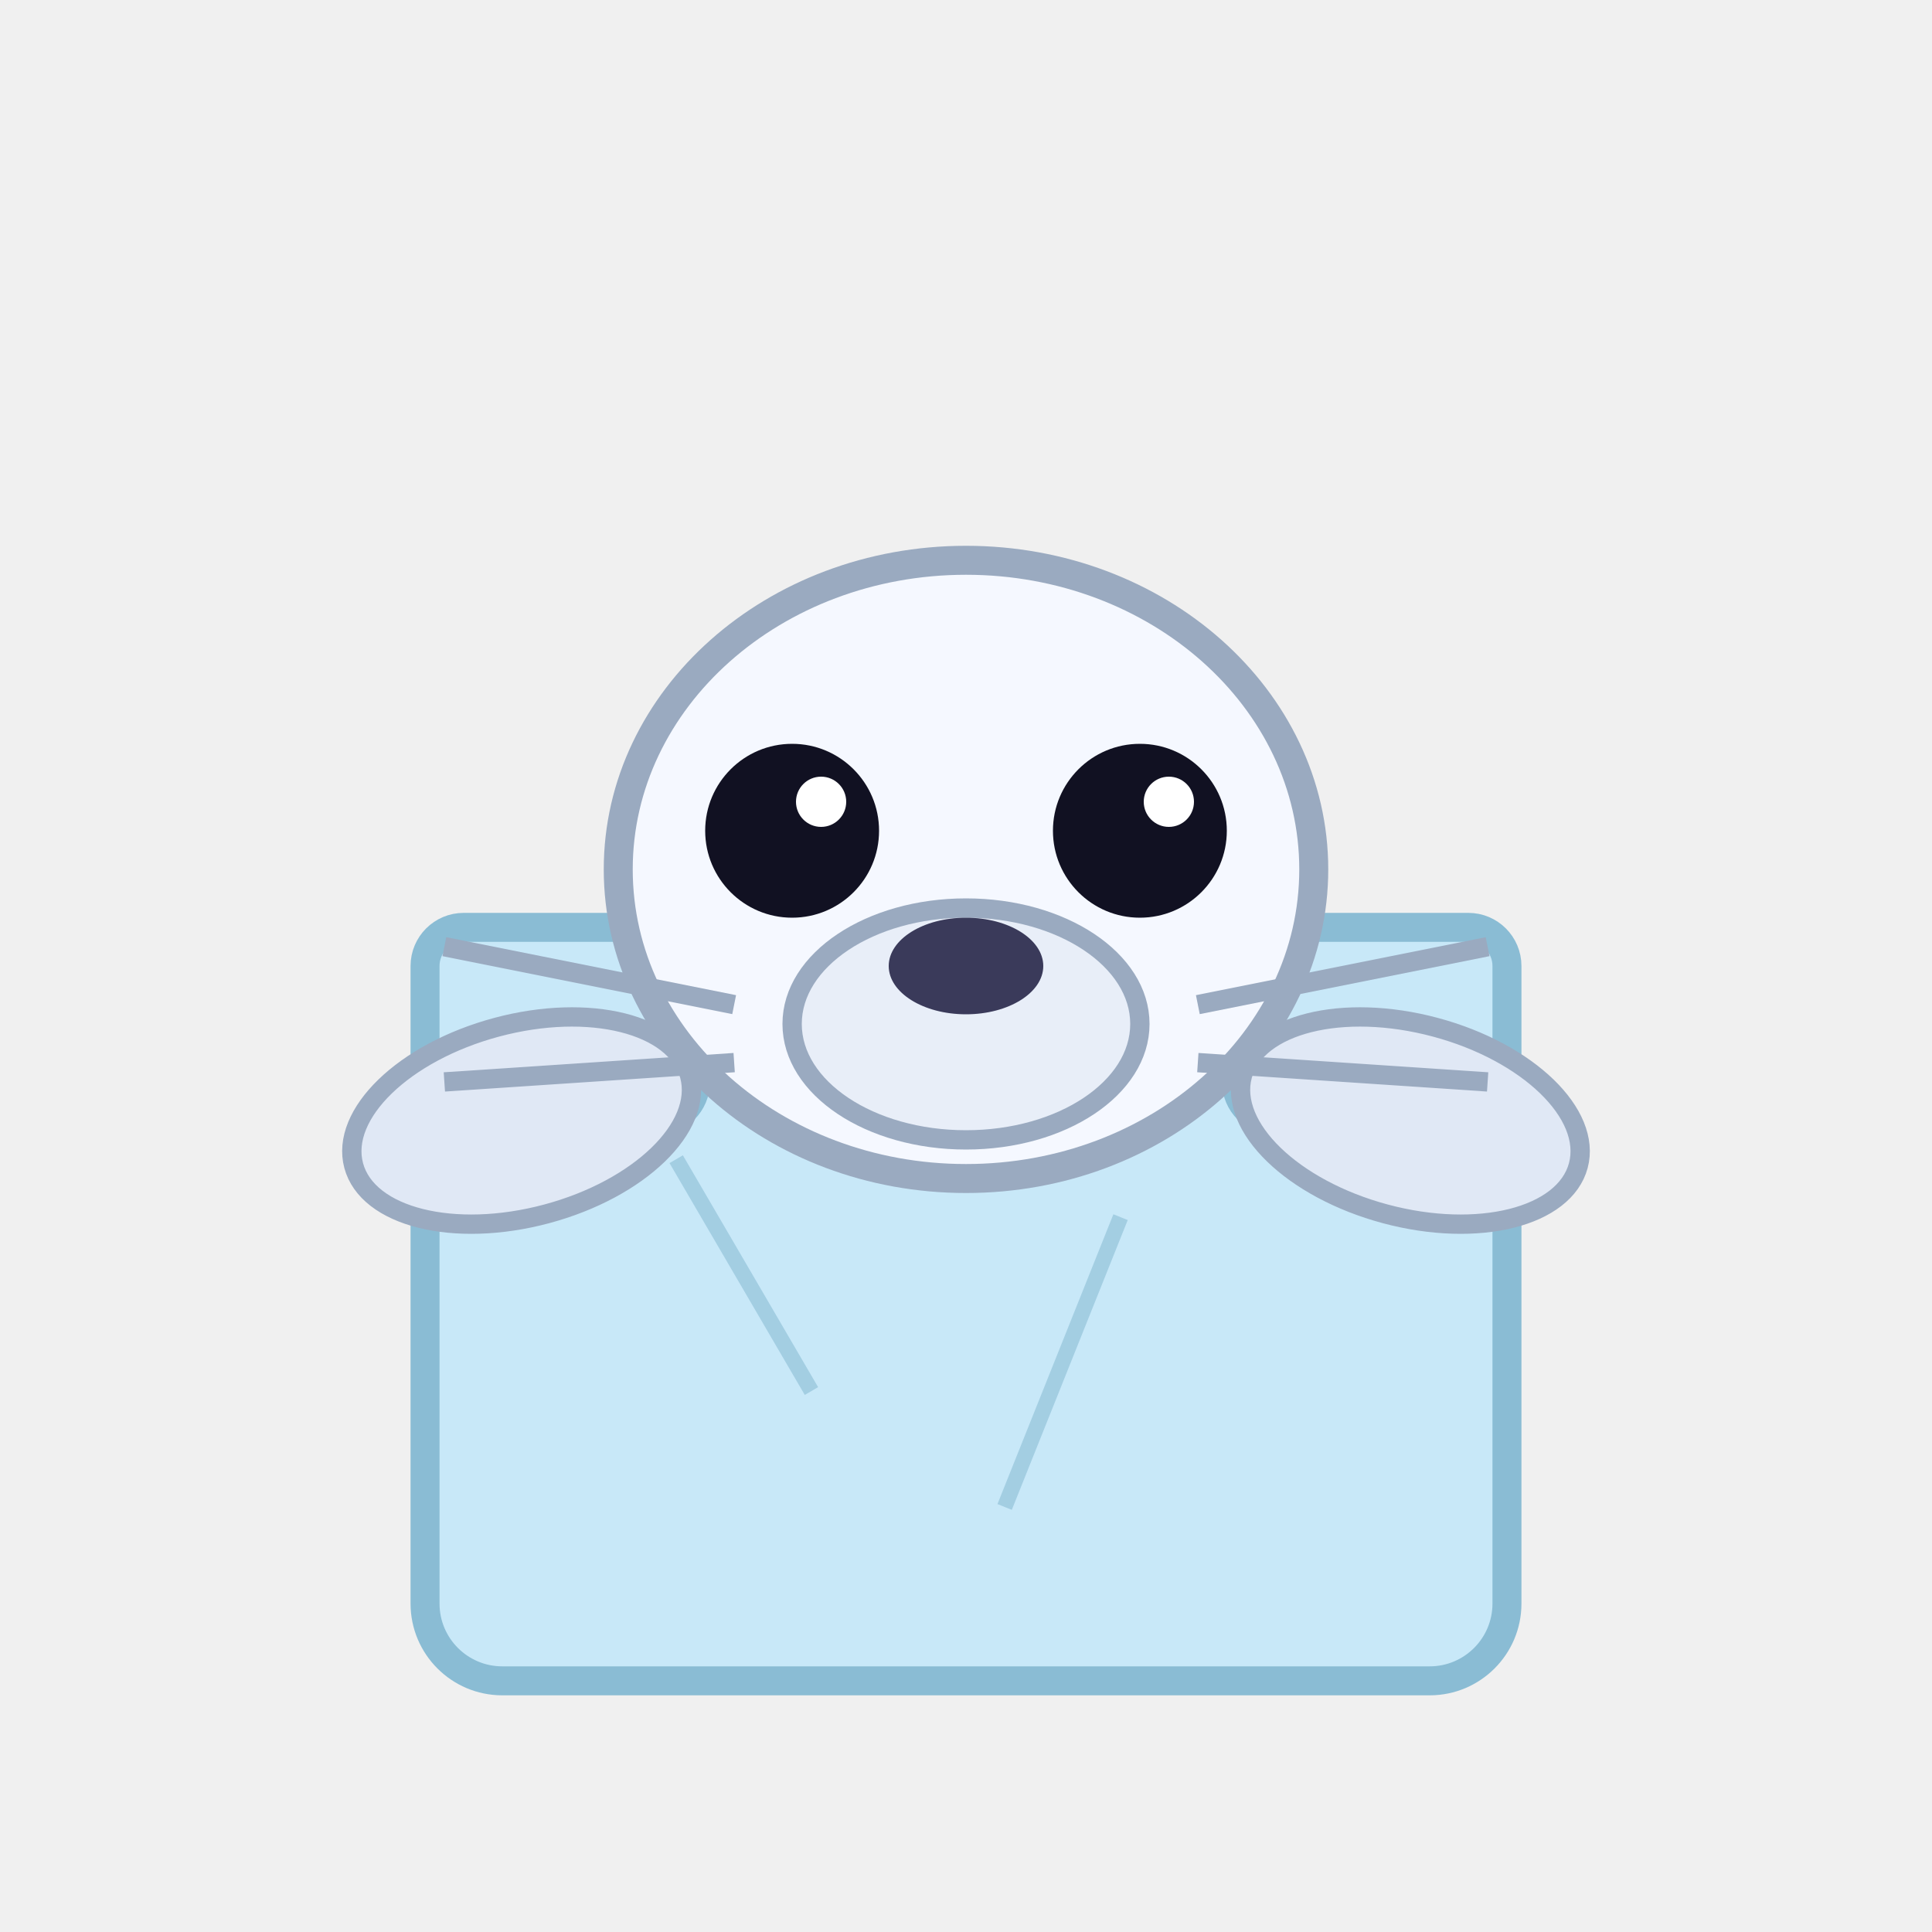
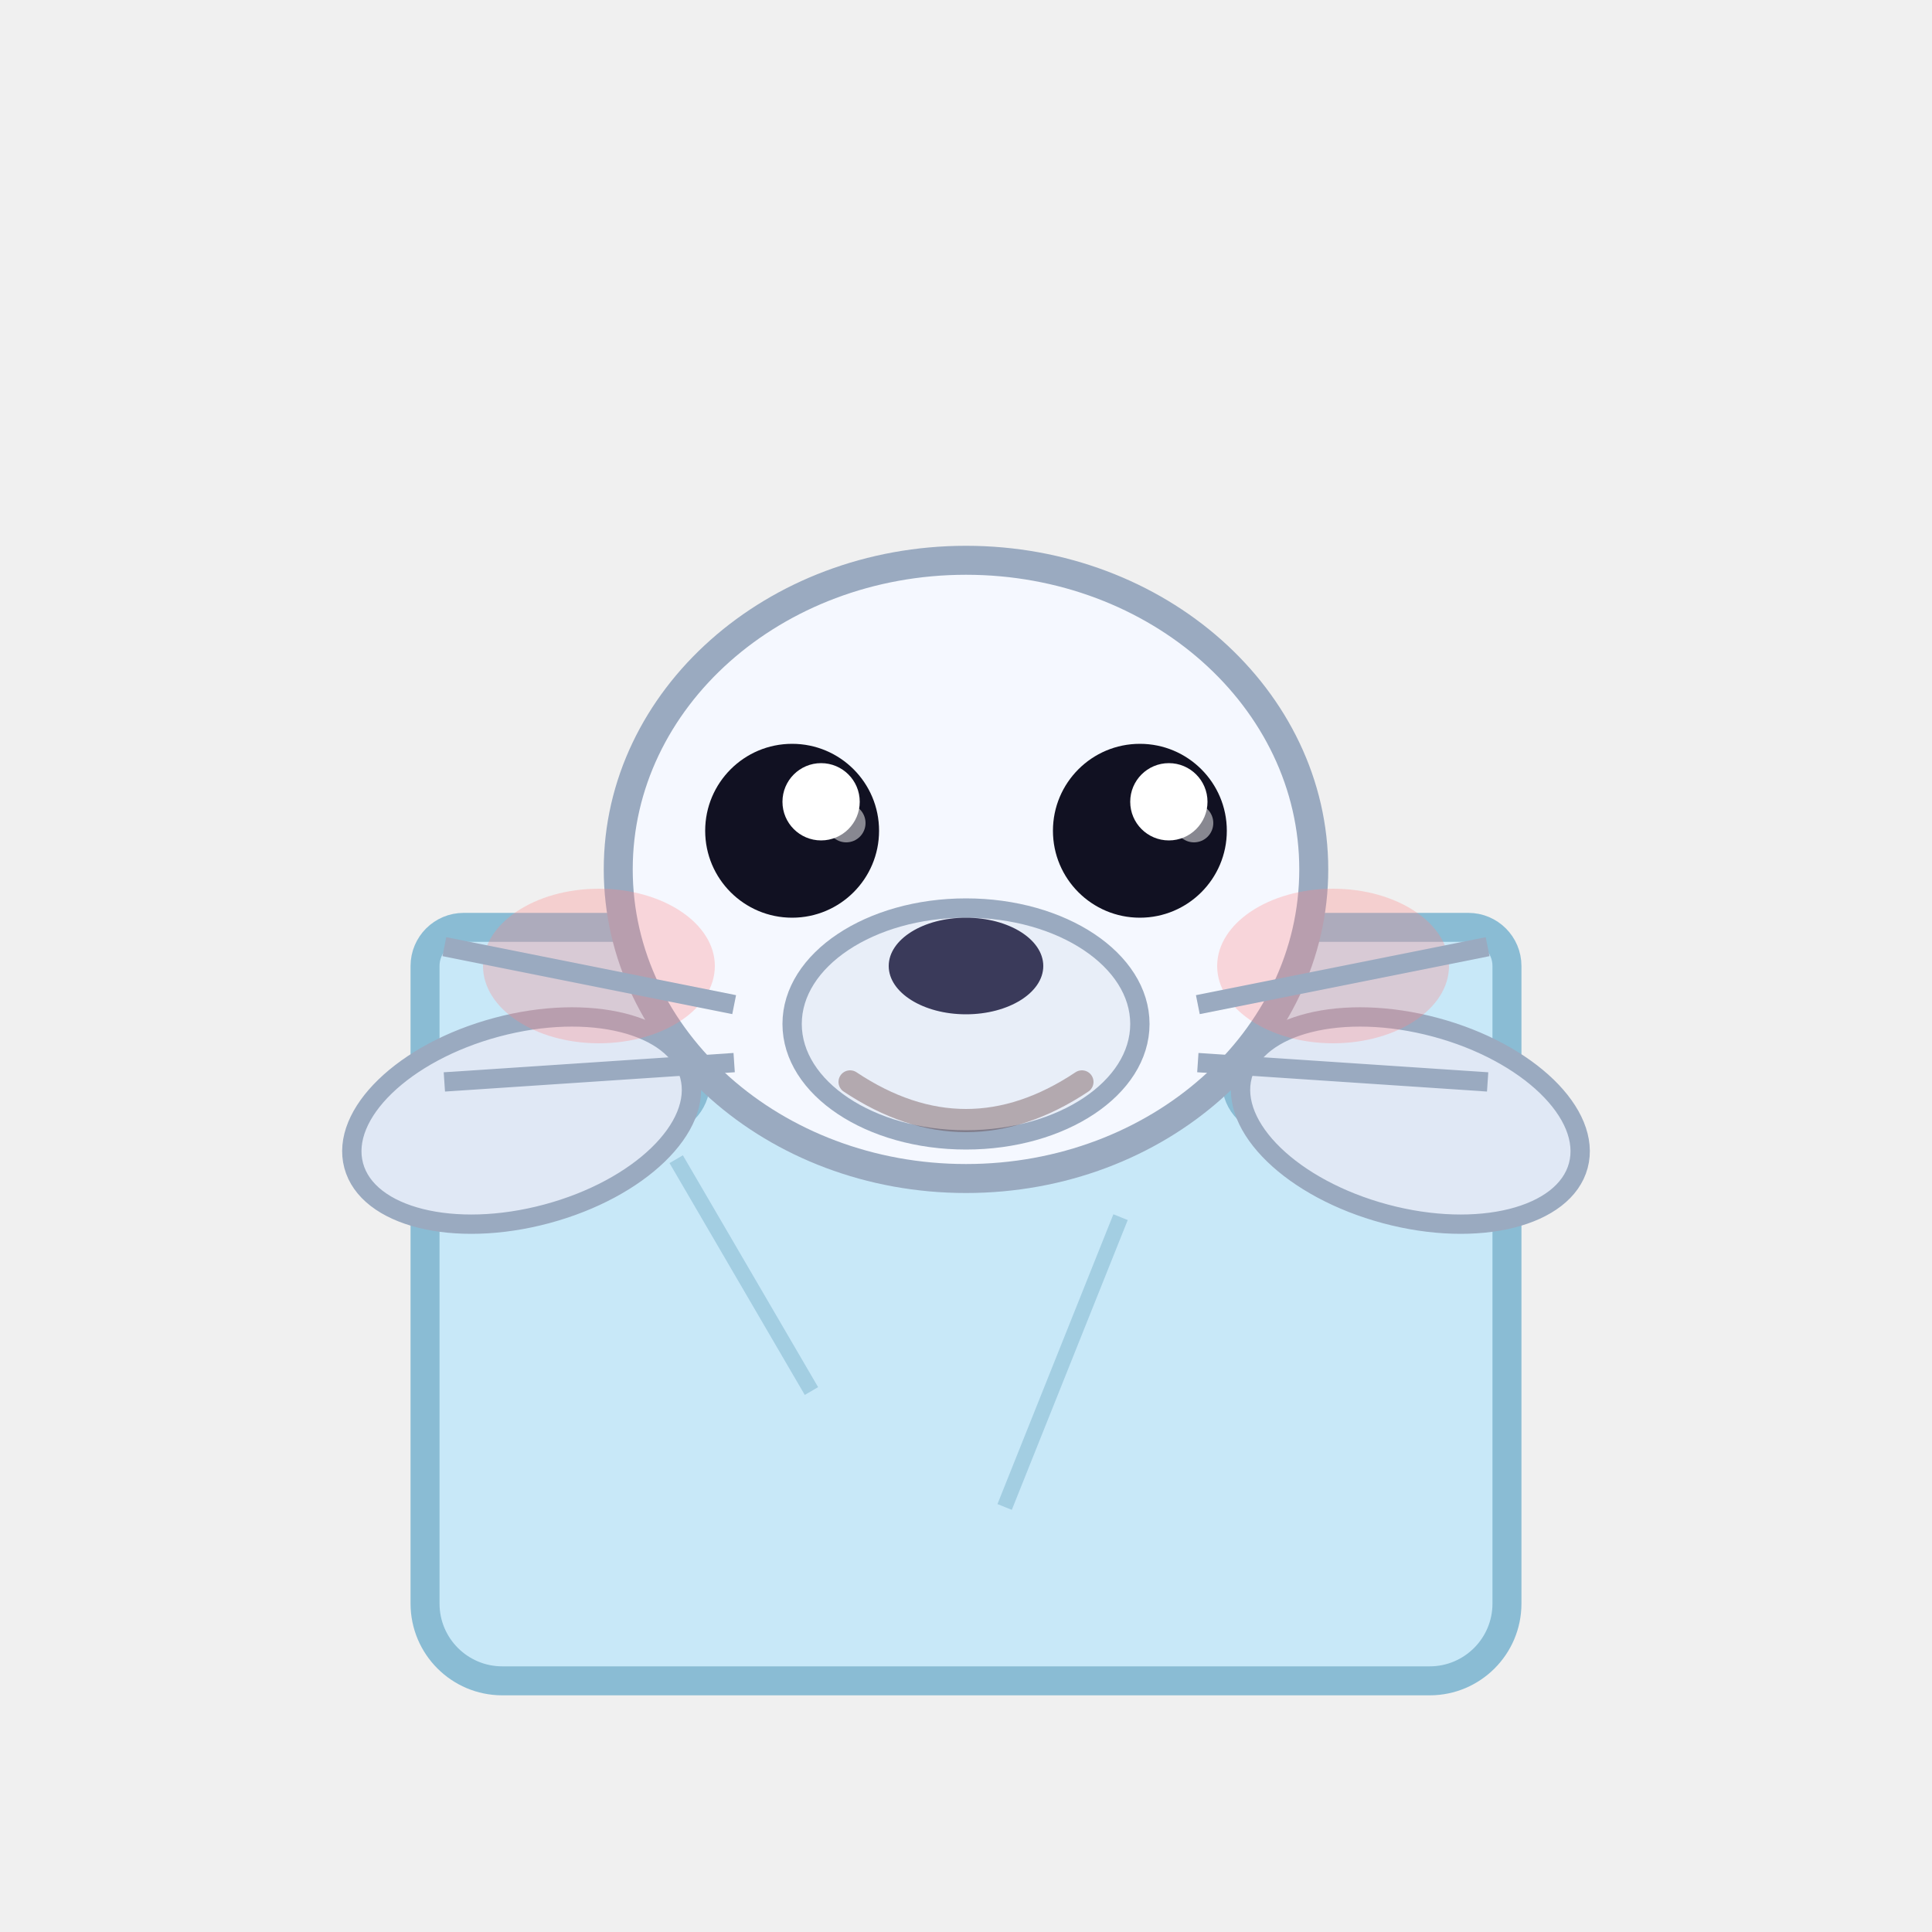
<svg xmlns="http://www.w3.org/2000/svg" viewBox="0 0 100 100">
  <rect x="22" y="55" width="56" height="32" rx="4" fill="#c8e8f8" stroke="#8abcd4" stroke-width="1.5" />
  <rect x="22" y="48" width="14" height="10" rx="2" fill="#c8e8f8" stroke="#8abcd4" stroke-width="1.5" />
  <rect x="43" y="48" width="14" height="10" rx="2" fill="#c8e8f8" stroke="#8abcd4" stroke-width="1.5" />
  <rect x="64" y="48" width="14" height="10" rx="2" fill="#c8e8f8" stroke="#8abcd4" stroke-width="1.5" />
  <line x1="35" y1="60" x2="42" y2="72" stroke="#8abcd4" stroke-width="0.8" opacity="0.6" />
  <line x1="58" y1="63" x2="52" y2="78" stroke="#8abcd4" stroke-width="0.8" opacity="0.6" />
  <ellipse cx="50" cy="45" rx="18" ry="16" fill="#F5F8FF" stroke="#9AAAC0" stroke-width="1.5" />
  <ellipse cx="50" cy="53" rx="9" ry="6" fill="#E8EEF8" stroke="#9AAAC0" stroke-width="1" />
  <ellipse cx="50" cy="50" rx="4" ry="2.5" fill="#3a3a5a" />
  <circle cx="41" cy="43" r="4.5" fill="#111122" />
  <circle cx="59" cy="43" r="4.5" fill="#111122" />
-   <circle cx="42.5" cy="41.5" r="1.3" fill="white" />
-   <circle cx="60.5" cy="41.5" r="1.3" fill="white" />
+   <circle cx="42.5" cy="41.5" r="2.0" fill="white" />
+   <circle cx="60.5" cy="41.5" r="2.0" fill="white" />
+   <circle cx="43.8" cy="42.6" r="1.0" fill="rgba(255,255,255,0.5)" />
+   <circle cx="61.8" cy="42.6" r="1.0" fill="rgba(255,255,255,0.5)" />
  <ellipse cx="27" cy="58" rx="9" ry="5" fill="#E0E8F5" stroke="#9AAAC0" stroke-width="1" transform="rotate(-15 27 58)" />
  <ellipse cx="73" cy="58" rx="9" ry="5" fill="#E0E8F5" stroke="#9AAAC0" stroke-width="1" transform="rotate(15 73 58)" />
+   <ellipse cx="31" cy="50" rx="6" ry="4" fill="rgba(255,130,130,0.30)" />
+   <ellipse cx="69" cy="50" rx="6" ry="4" fill="rgba(255,130,130,0.30)" />
+   <path d="M 44,56 Q 50,60 56,56" stroke="rgba(80,40,40,0.35)" stroke-width="1.2" fill="none" stroke-linecap="round" />
  <line x1="38" y1="52" x2="23" y2="49" stroke="#9AAAC0" stroke-width="1" />
  <line x1="38" y1="55" x2="23" y2="56" stroke="#9AAAC0" stroke-width="1" />
  <line x1="62" y1="52" x2="77" y2="49" stroke="#9AAAC0" stroke-width="1" />
  <line x1="62" y1="55" x2="77" y2="56" stroke="#9AAAC0" stroke-width="1" />
</svg>
